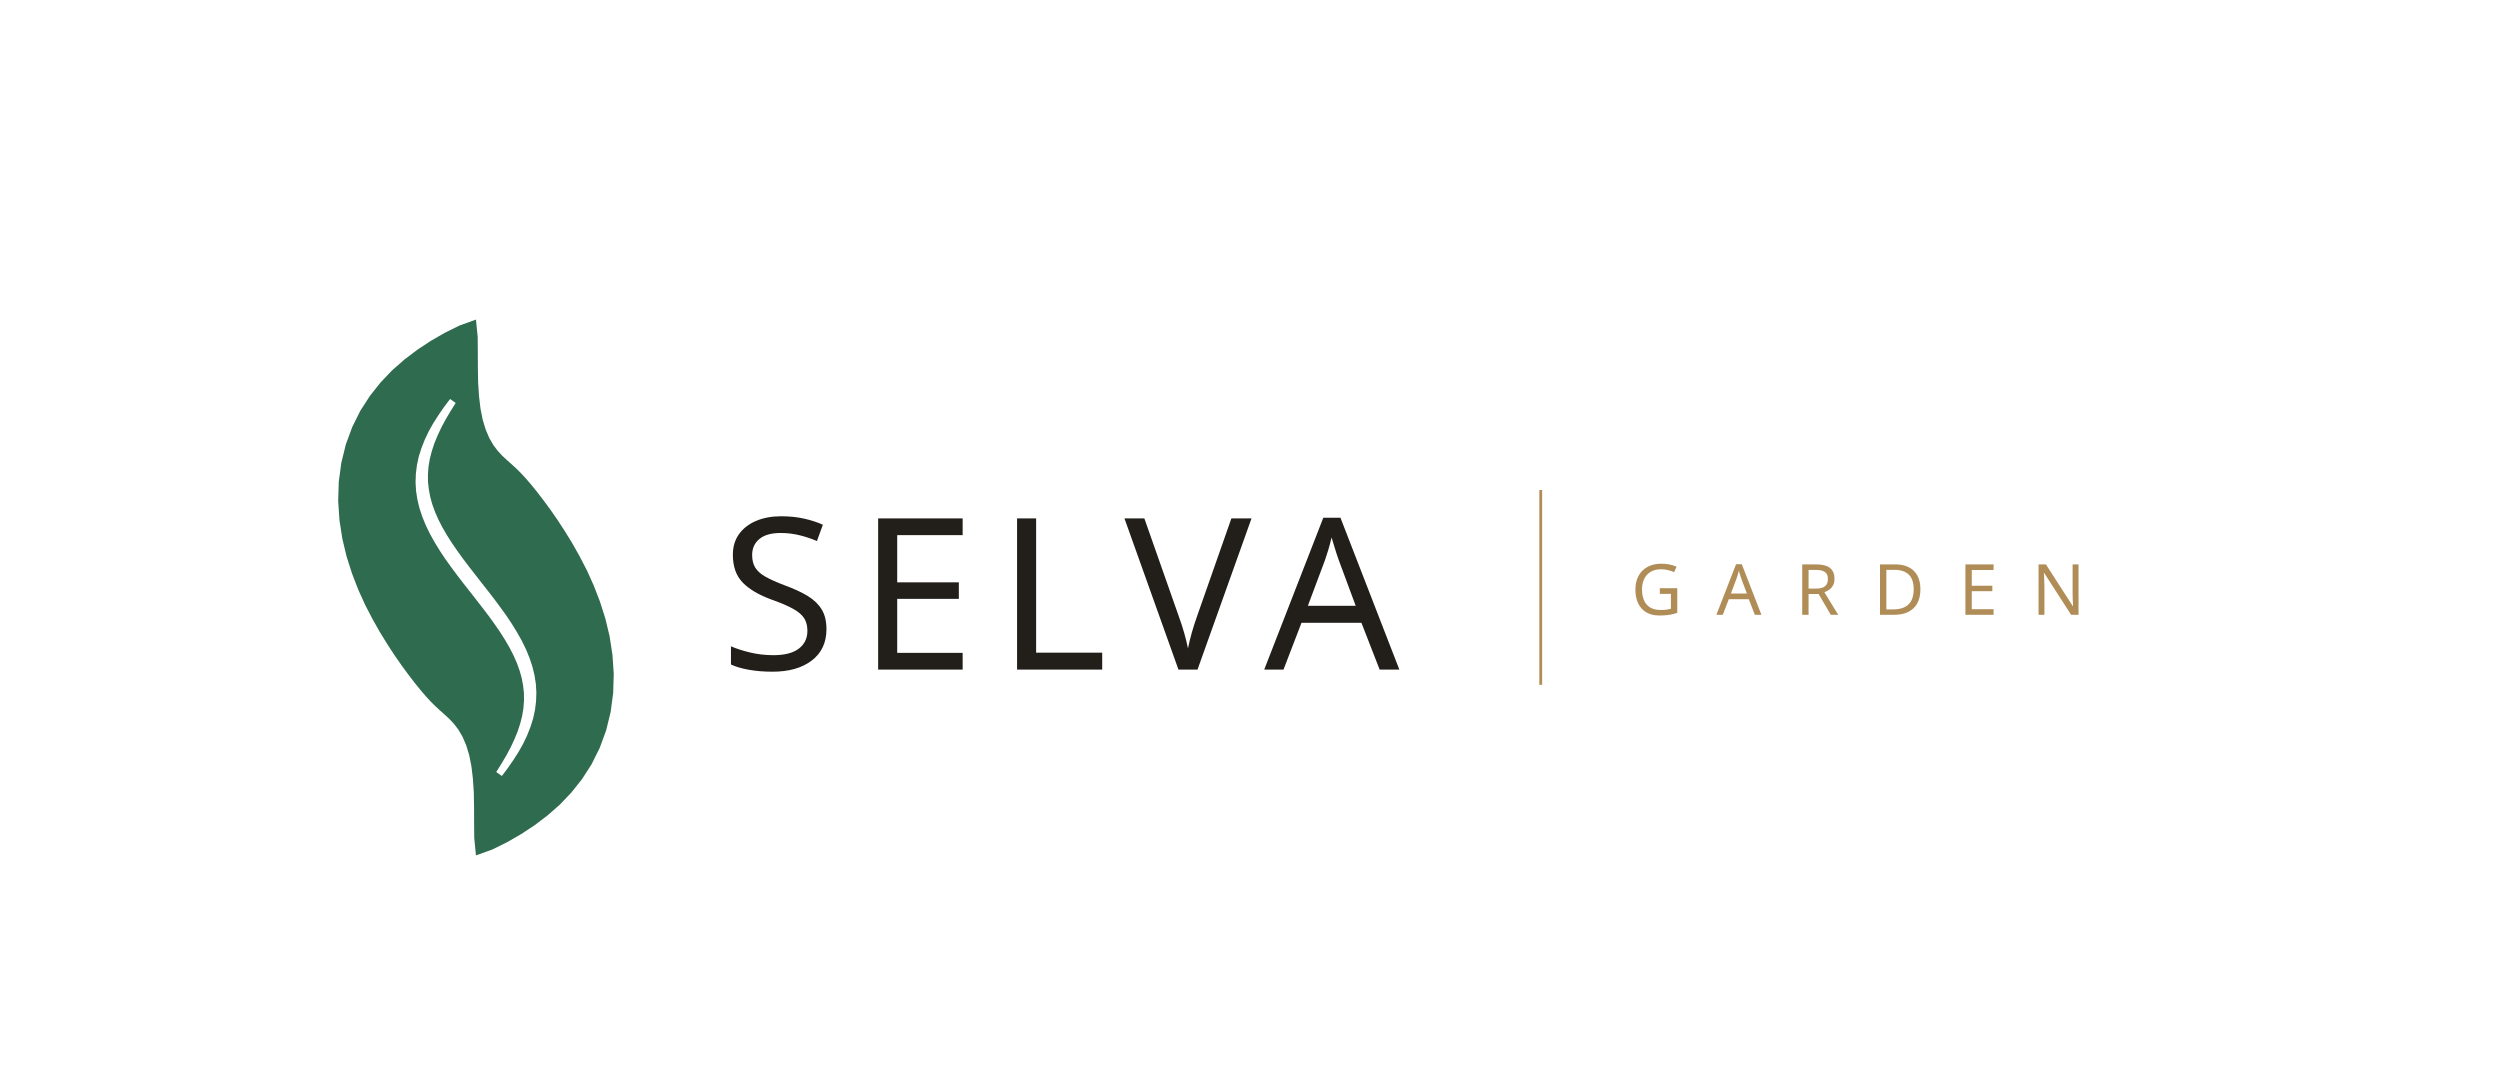
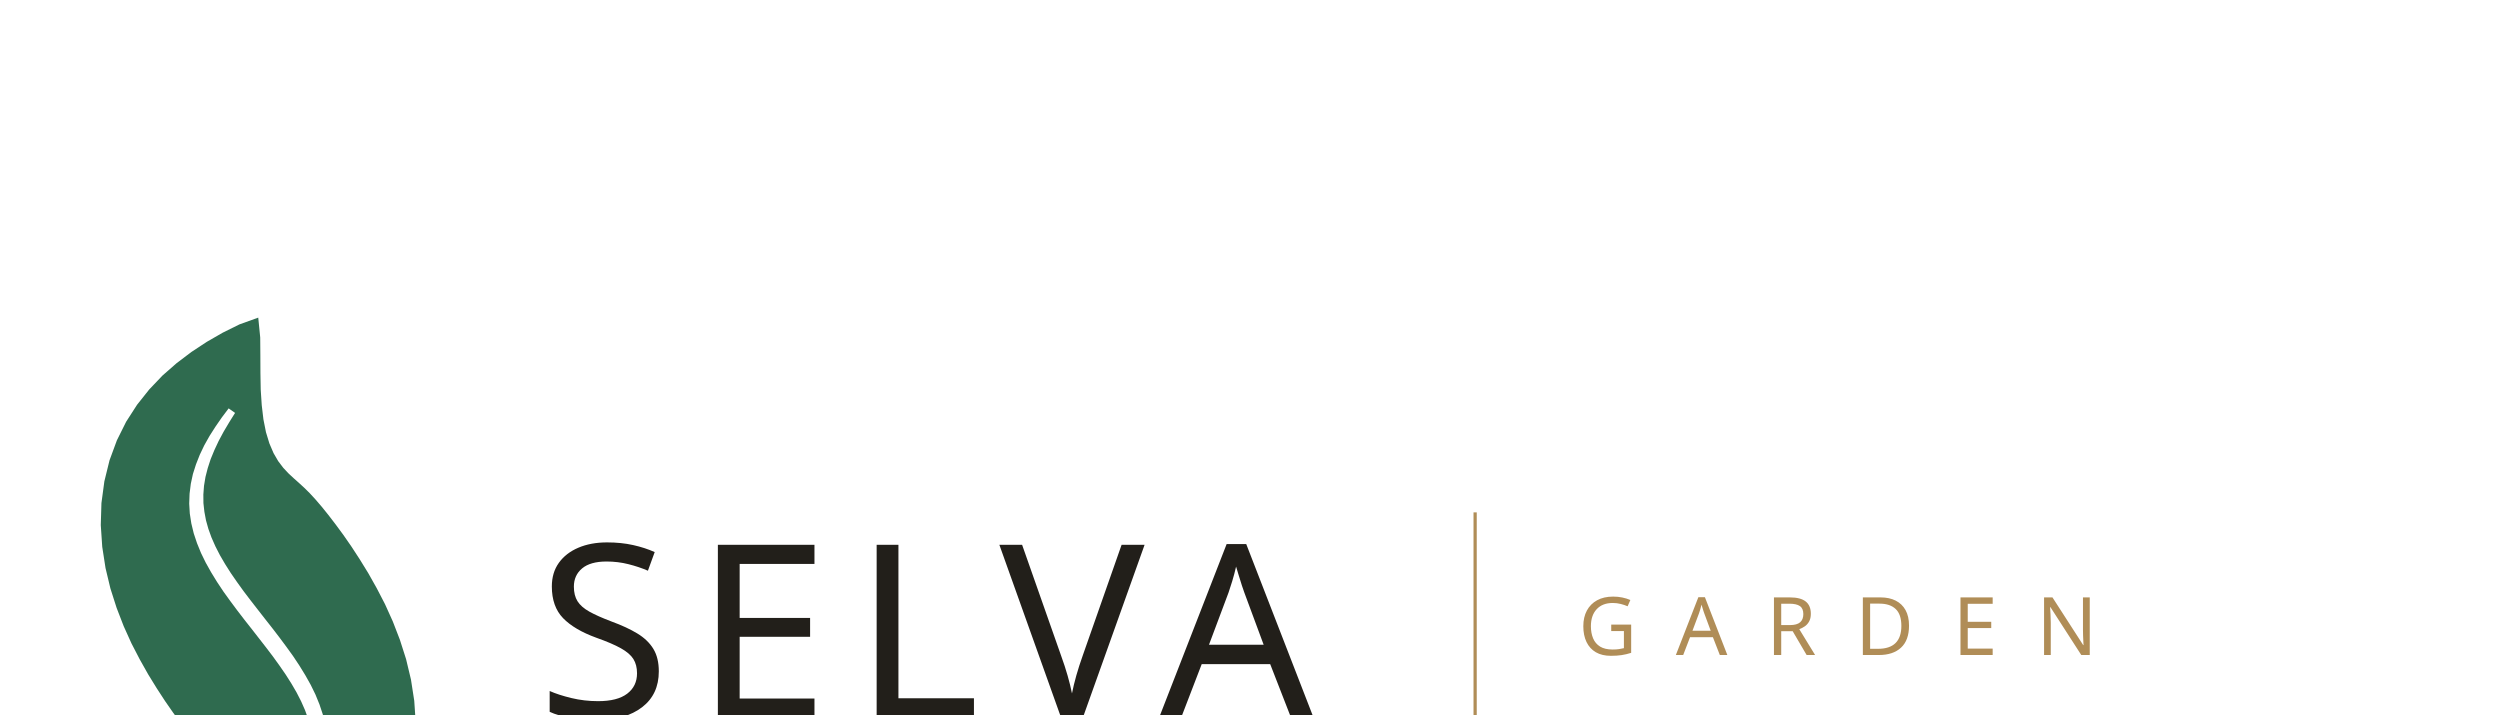
- <svg xmlns="http://www.w3.org/2000/svg" viewBox="-70 230 1200 520" preserveAspectRatio="xMidYMid meet">
+ <svg xmlns="http://www.w3.org/2000/svg" viewBox="50 250 1050 300" preserveAspectRatio="xMidYMid meet">
  <defs />
  <g transform="translate(81.92 383.40) scale(0.6777)">
    <g transform="translate(-112.95 -36.14) scale(4.5179)">
      <path d="M50.00 92.00 L52.58 91.07 L54.88 89.93 L57.07 88.67 L59.18 87.28 L61.20 85.75 L63.14 84.05 L64.95 82.15 L66.62 80.05 L68.12 77.72 L69.39 75.17 L70.40 72.43 L71.11 69.54 L71.51 66.56 L71.60 63.54 L71.40 60.56 L70.95 57.65 L70.28 54.85 L69.43 52.19 L68.46 49.68 L67.39 47.31 L66.25 45.11 L65.09 43.05 L63.92 41.15 L62.78 39.40 L61.67 37.80 L60.61 36.36 L59.62 35.07 L58.70 33.93 L57.85 32.94 L57.06 32.08 L56.31 31.34 L55.58 30.67 L54.86 30.03 L54.15 29.37 L53.43 28.60 L52.74 27.69 L52.10 26.59 L51.53 25.26 L51.06 23.72 L50.71 21.96 L50.48 20.01 L50.34 17.89 L50.30 15.63 L50.29 13.23 L50.27 10.72 L50.00 8.00 L50.00 8.00 L47.42 8.93 L45.12 10.07 L42.93 11.33 L40.82 12.72 L38.80 14.25 L36.86 15.95 L35.05 17.85 L33.38 19.95 L31.88 22.28 L30.61 24.83 L29.60 27.57 L28.89 30.46 L28.49 33.44 L28.40 36.46 L28.60 39.44 L29.05 42.35 L29.72 45.15 L30.57 47.81 L31.54 50.32 L32.61 52.69 L33.75 54.89 L34.91 56.95 L36.08 58.85 L37.22 60.60 L38.33 62.20 L39.39 63.64 L40.38 64.93 L41.30 66.07 L42.15 67.06 L42.94 67.92 L43.69 68.66 L44.42 69.33 L45.14 69.97 L45.85 70.63 L46.57 71.40 L47.26 72.31 L47.90 73.41 L48.47 74.74 L48.94 76.28 L49.29 78.04 L49.52 79.99 L49.66 82.11 L49.70 84.37 L49.71 86.77 L49.73 89.28 L50.00 92.00 Z M54.06 79.55 L55.00 78.30 L55.87 77.04 L56.68 75.77 L57.40 74.49 L58.02 73.19 L58.54 71.87 L58.96 70.55 L59.25 69.21 L59.42 67.85 L59.47 66.49 L59.39 65.13 L59.18 63.77 L58.85 62.41 L58.40 61.06 L57.85 59.71 L57.20 58.38 L56.46 57.06 L55.65 55.74 L54.78 54.43 L53.85 53.14 L52.89 51.85 L51.90 50.56 L50.90 49.29 L49.91 48.02 L48.93 46.76 L47.98 45.51 L47.08 44.26 L46.23 43.03 L45.45 41.80 L44.74 40.58 L44.12 39.37 L43.59 38.17 L43.16 36.98 L42.83 35.80 L42.61 34.62 L42.48 33.44 L42.47 32.26 L42.56 31.07 L42.76 29.86 L43.07 28.65 L43.47 27.42 L43.98 26.18 L44.57 24.92 L45.25 23.65 L46.01 22.37 L46.82 21.07 L45.94 20.45 L45.00 21.70 L44.13 22.96 L43.32 24.23 L42.60 25.51 L41.98 26.81 L41.46 28.13 L41.04 29.45 L40.75 30.79 L40.58 32.15 L40.53 33.51 L40.61 34.87 L40.82 36.23 L41.15 37.59 L41.60 38.94 L42.15 40.29 L42.80 41.62 L43.54 42.94 L44.35 44.26 L45.22 45.57 L46.15 46.86 L47.11 48.15 L48.10 49.44 L49.10 50.71 L50.09 51.98 L51.07 53.24 L52.02 54.49 L52.92 55.74 L53.77 56.97 L54.55 58.20 L55.26 59.42 L55.88 60.63 L56.41 61.83 L56.84 63.02 L57.17 64.20 L57.39 65.38 L57.52 66.56 L57.53 67.74 L57.44 68.93 L57.24 70.14 L56.93 71.35 L56.53 72.58 L56.02 73.82 L55.43 75.08 L54.75 76.35 L53.99 77.63 L53.18 78.93 Z" fill="#2f6b4f" fill-rule="evenodd" />
    </g>
    <text x="285.9" y="189.7" dominant-baseline="central" text-anchor="start" font-family="Cormorant Garamond" font-weight="500" font-size="150" letter-spacing="15.00" fill="#221f1a">SELVA</text>
    <rect x="866.1" y="120.7" width="2" height="138.0" fill="#b08d57" />
    <text x="931.1" y="189.7" dominant-baseline="central" text-anchor="start" font-family="Jost" font-weight="300" font-size="50" letter-spacing="24.00" fill="#b08d57">GARDEN</text>
  </g>
</svg>
